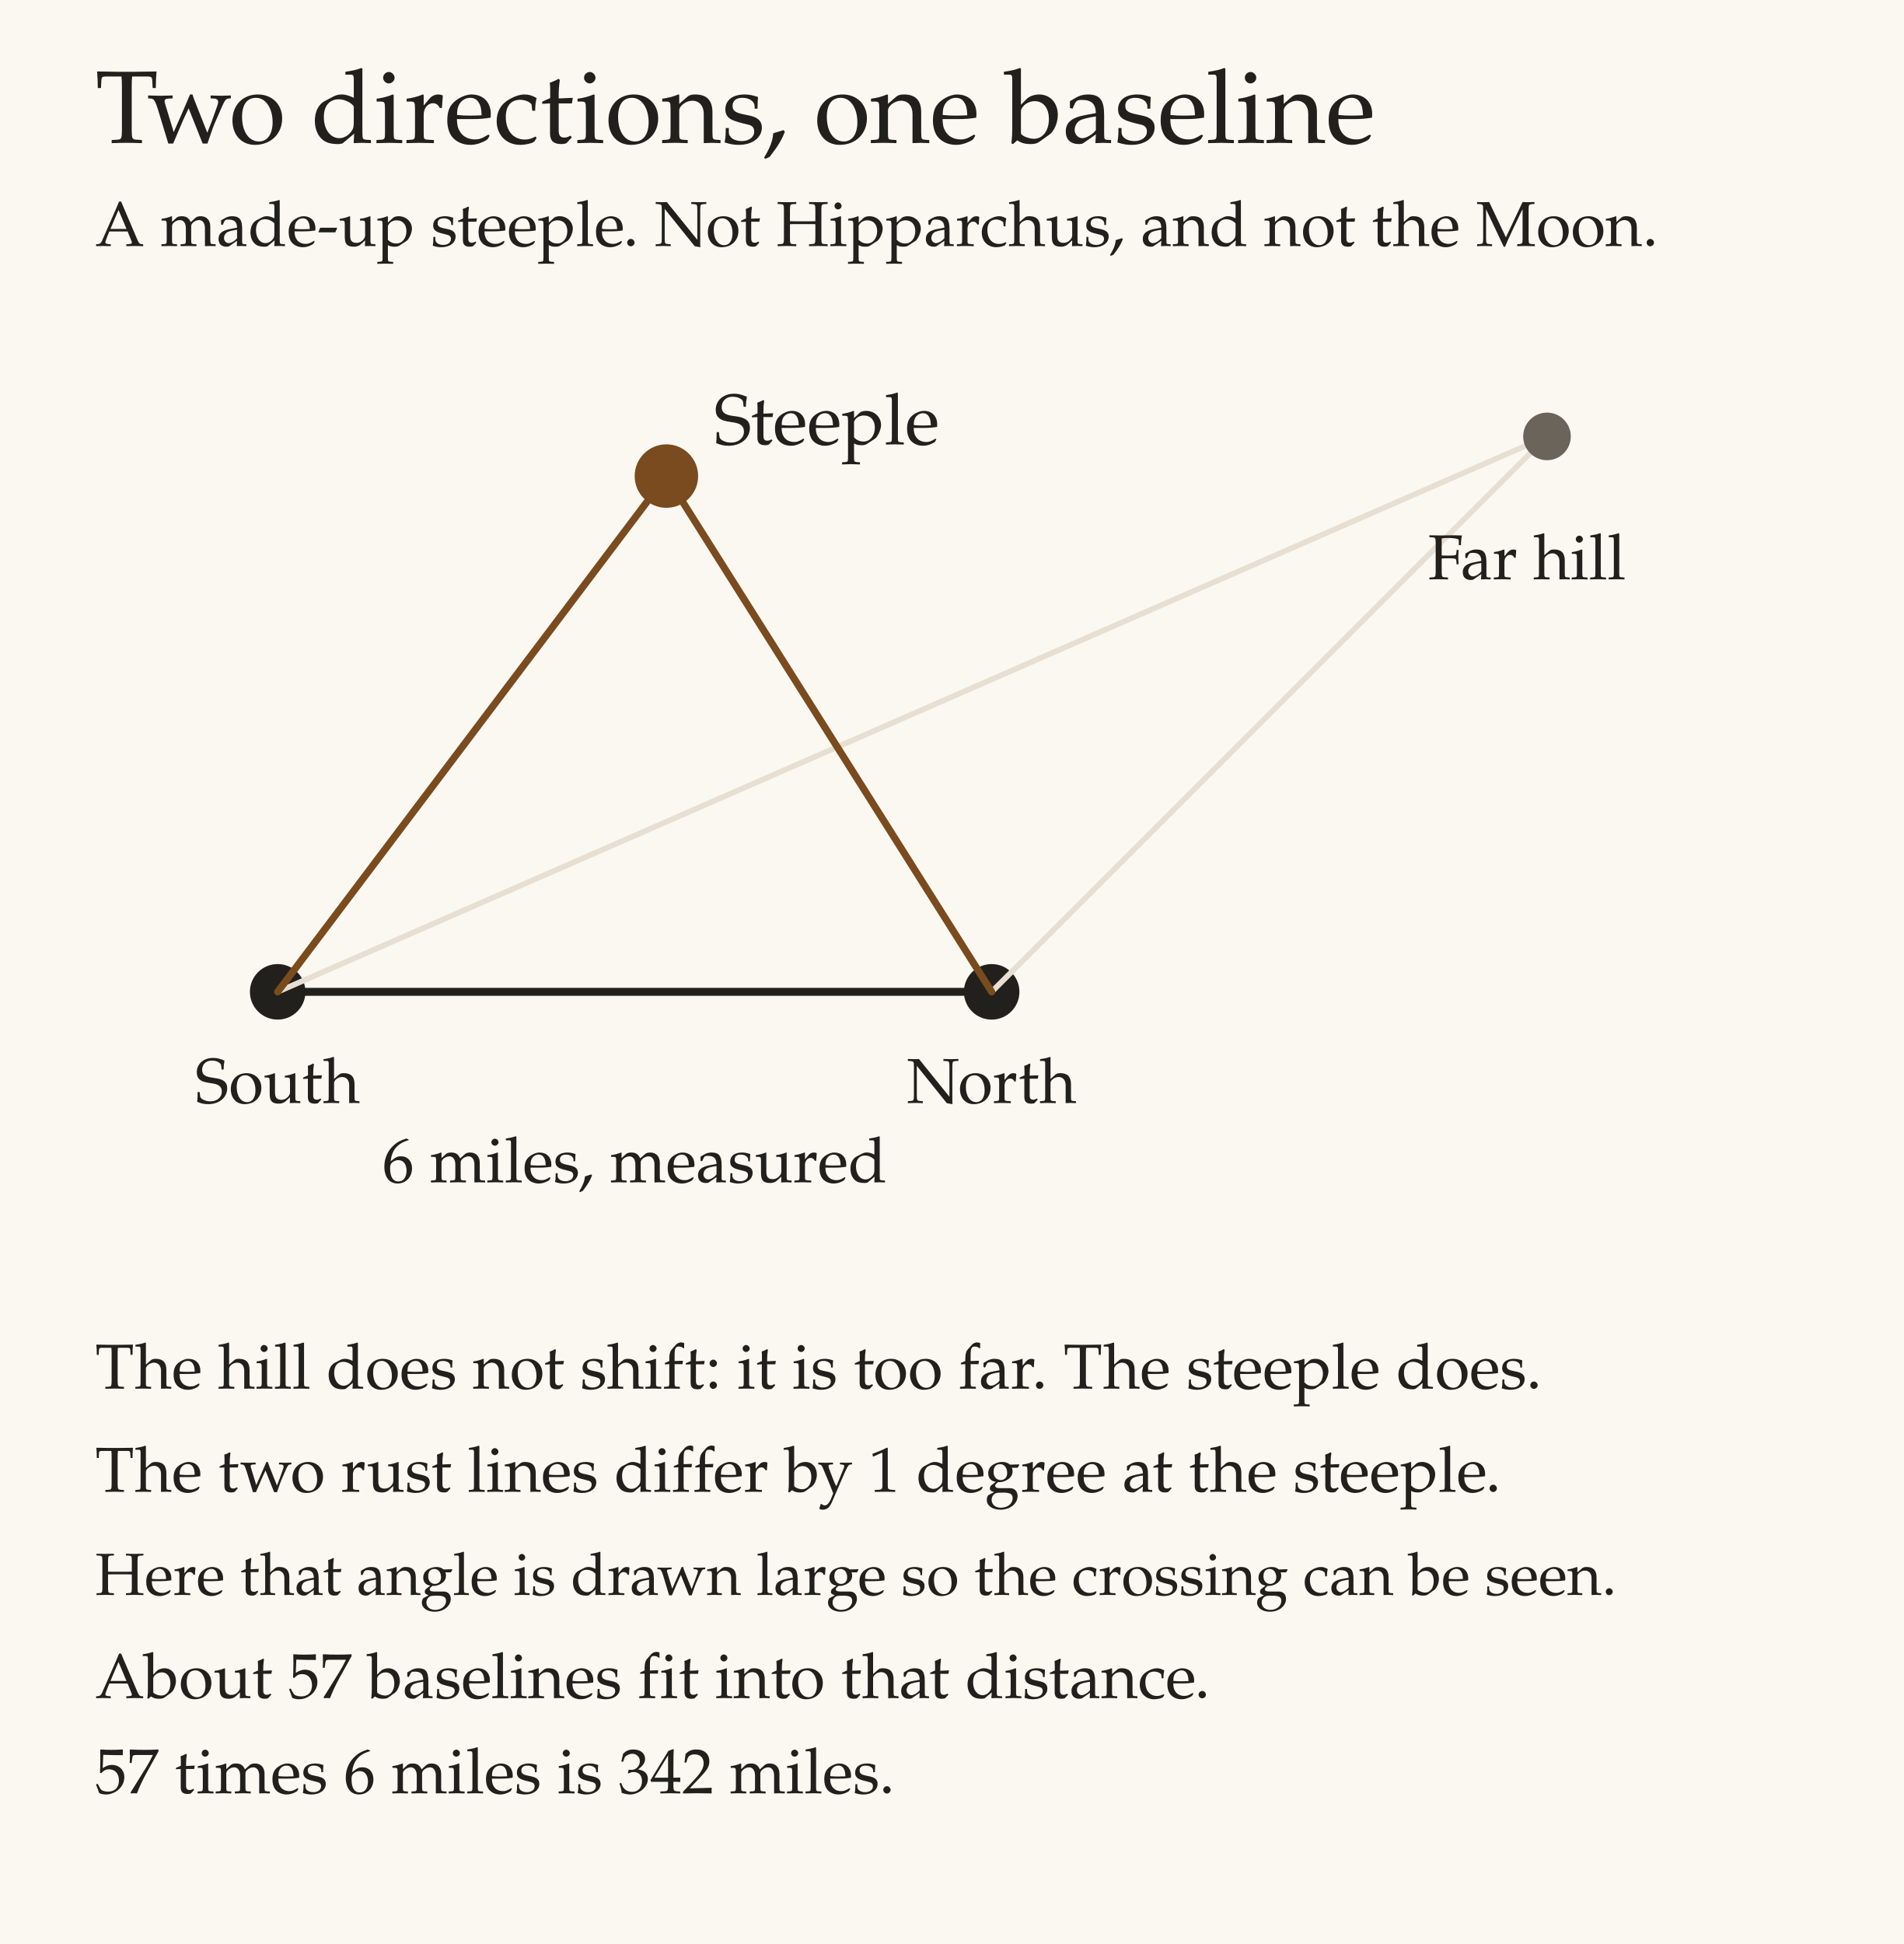
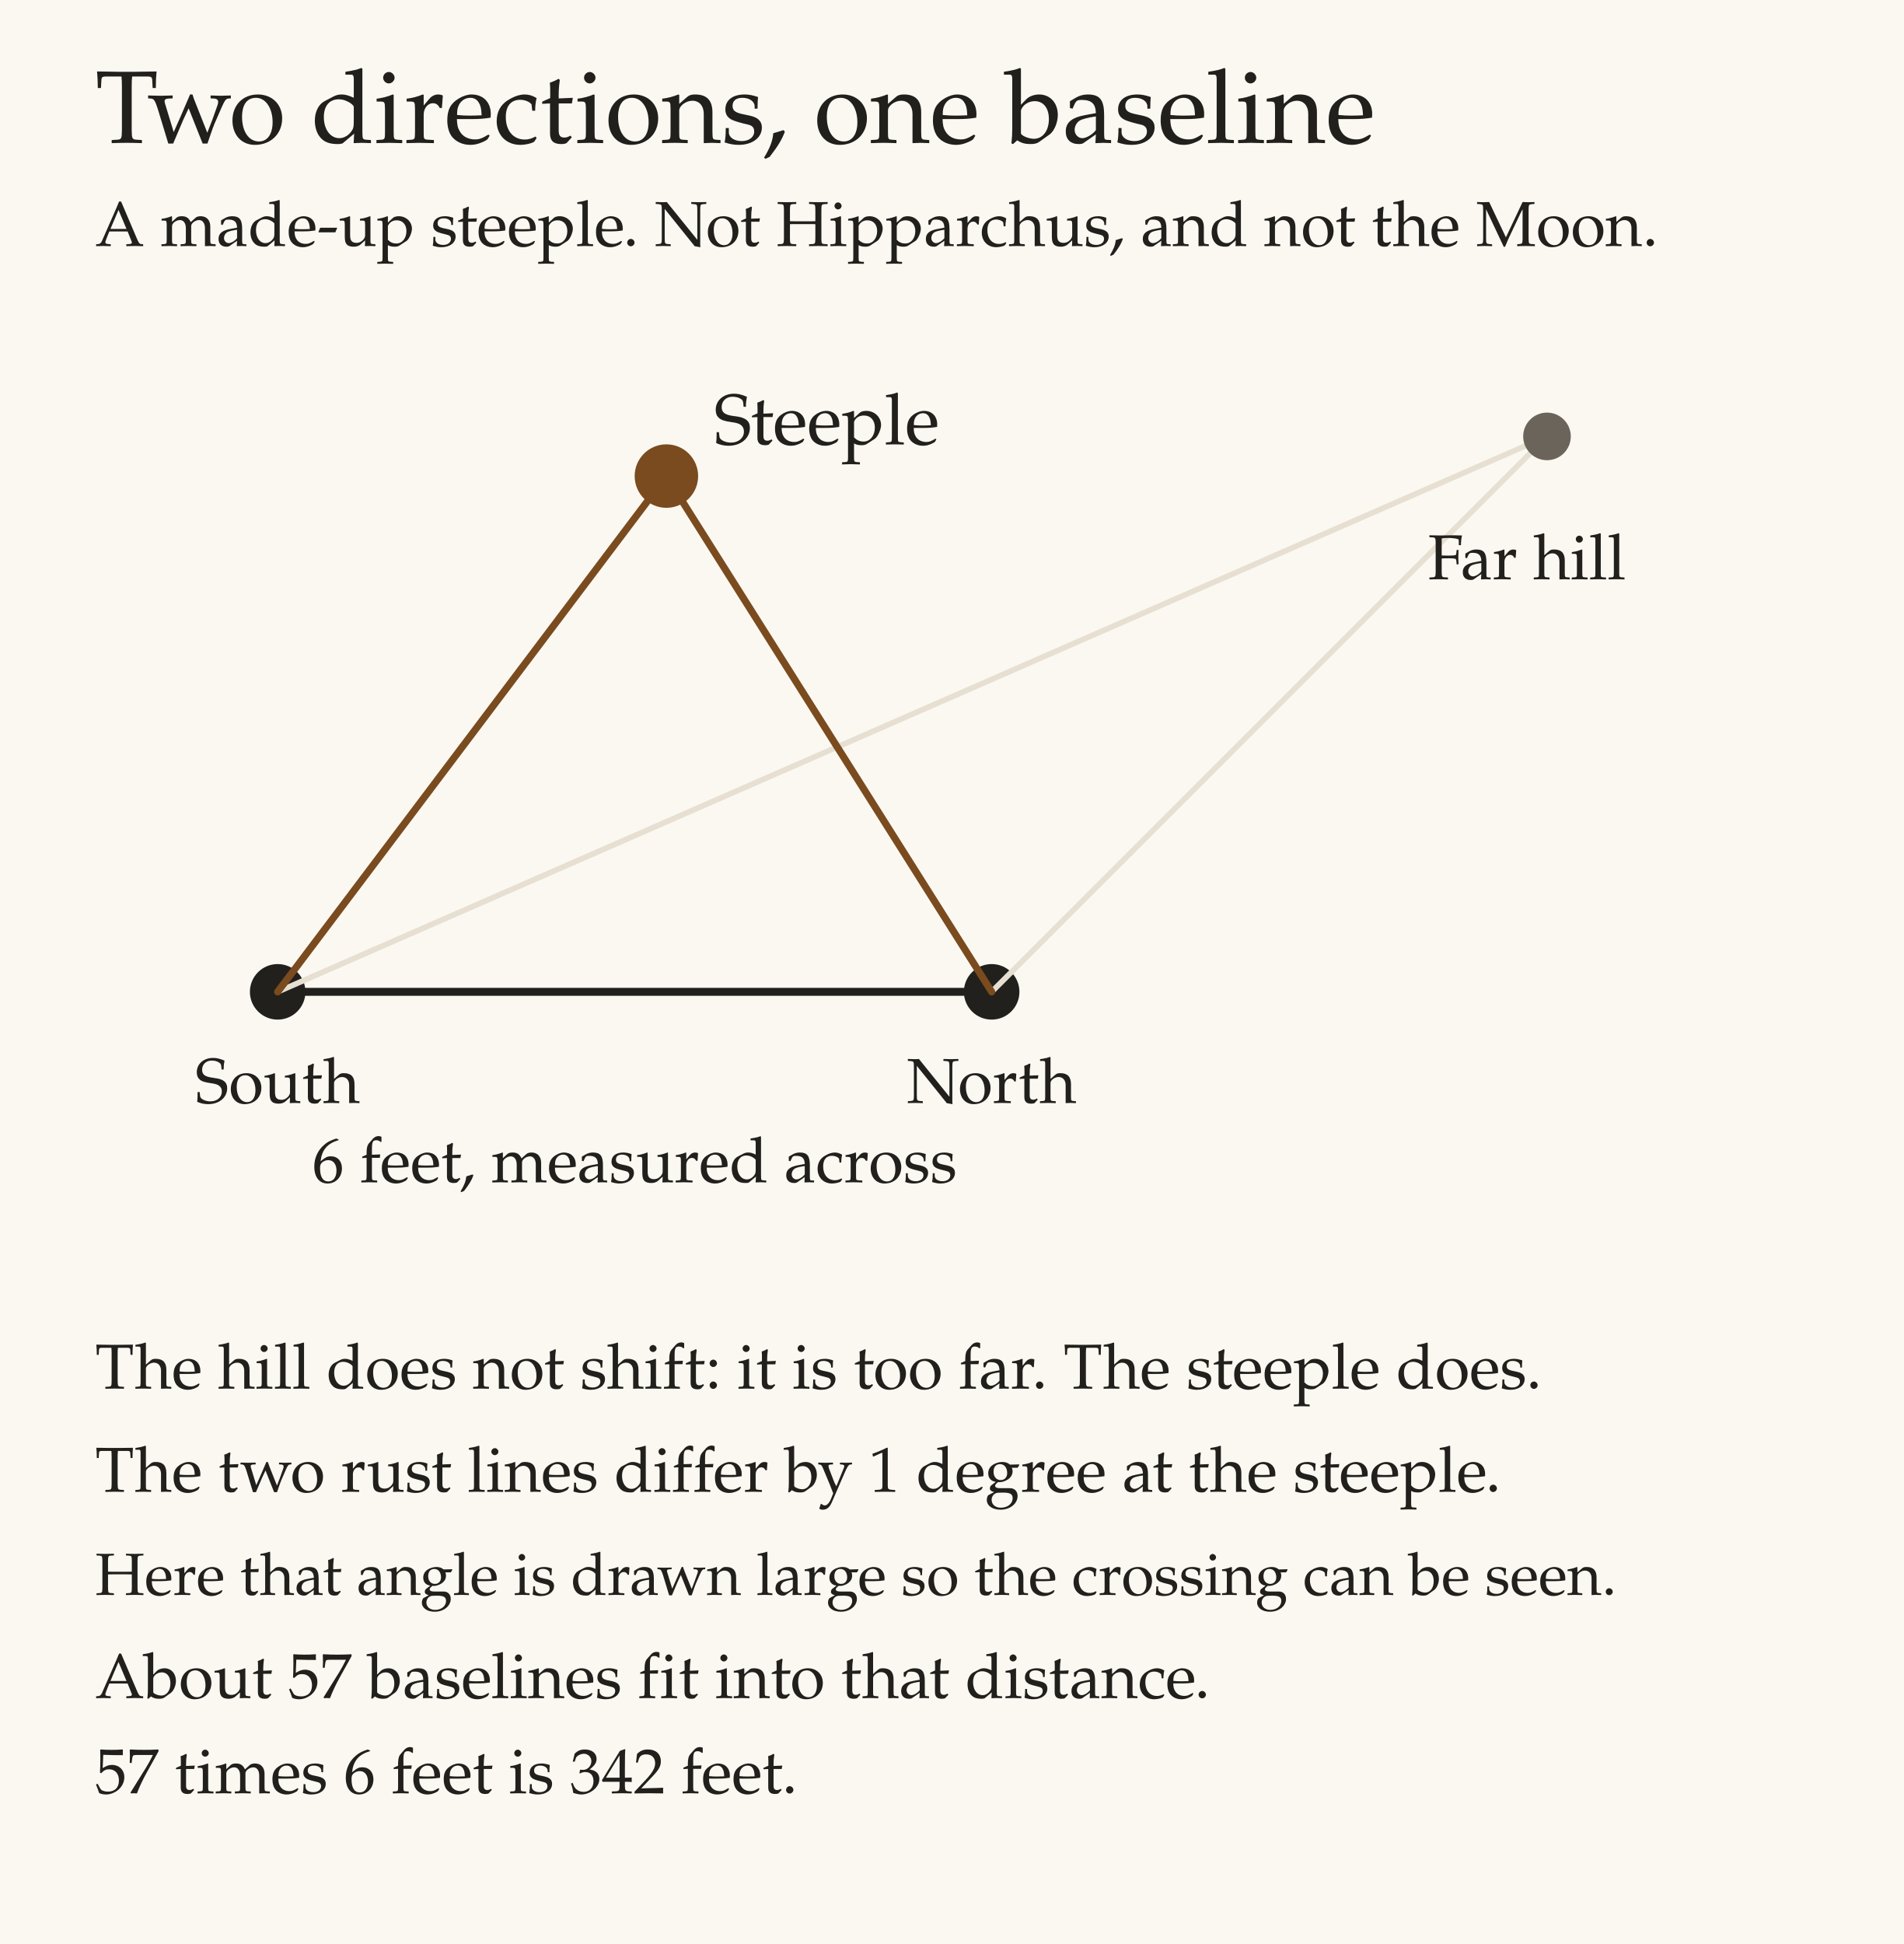
<svg xmlns="http://www.w3.org/2000/svg" width="480" height="490" viewBox="0 0 480 490" role="img" aria-labelledby="t d">
  <rect width="480" height="490" fill="#fbf8f2" />
  <style>text { font-family: Georgia, 'Iowan Old Style', Palatino, 'Palatino Linotype', serif; fill: #22201c; }</style>
  <text x="24" y="36" font-size="26" fill="#22201c" text-anchor="start">Two directions, one baseline</text>
  <text x="24" y="62" font-size="16" fill="#6b645a" text-anchor="start">A made-up steeple. Not Hipparchus, and not the Moon.</text>
  <line x1="70" y1="250" x2="250" y2="250" stroke="#22201c" stroke-width="2" stroke-linecap="round" />
  <circle cx="70" cy="250" r="7" fill="#22201c" />
  <circle cx="250" cy="250" r="7" fill="#22201c" />
  <text x="70" y="278" font-size="16" fill="#22201c" text-anchor="middle">South</text>
  <text x="250" y="278" font-size="16" fill="#22201c" text-anchor="middle">North</text>
-   <text x="160" y="298" font-size="16" fill="#7a4b1e" text-anchor="middle">6 miles, measured</text>
+   <text x="160" y="298" font-size="16" fill="#7a4b1e" text-anchor="middle">6 feet, measured across</text>
  <line x1="70" y1="250" x2="390" y2="110" stroke="#e6dfd2" stroke-width="1.4" stroke-linecap="round" />
  <line x1="250" y1="250" x2="390" y2="110" stroke="#e6dfd2" stroke-width="1.4" stroke-linecap="round" />
  <circle cx="390" cy="110" r="6" fill="#6b645a" />
  <text x="360" y="146" font-size="16" fill="#6b645a" text-anchor="start">Far hill</text>
  <line x1="70" y1="250" x2="168" y2="120" stroke="#7a4b1e" stroke-width="1.8" stroke-linecap="round" />
  <line x1="250" y1="250" x2="168" y2="120" stroke="#7a4b1e" stroke-width="1.8" stroke-linecap="round" />
  <circle cx="168" cy="120" r="8" fill="#7a4b1e" />
  <text x="180" y="112" font-size="18" fill="#7a4b1e" text-anchor="start">Steeple</text>
  <text x="24" y="350" font-size="16" fill="#22201c" text-anchor="start">The hill does not shift: it is too far. The steeple does.</text>
  <text x="24" y="376" font-size="16" fill="#22201c" text-anchor="start">The two rust lines differ by 1 degree at the steeple.</text>
  <text x="24" y="402" font-size="15" fill="#6b645a" text-anchor="start">Here that angle is drawn large so the crossing can be seen.</text>
  <text x="24" y="428" font-size="16" fill="#22201c" text-anchor="start">About 57 baselines fit into that distance.</text>
-   <text x="24" y="452" font-size="16" fill="#22201c" text-anchor="start">57 times 6 miles is 342 miles.</text>
+   <text x="24" y="452" font-size="16" fill="#22201c" text-anchor="start">57 times 6 feet is 342 feet.</text>
</svg>
